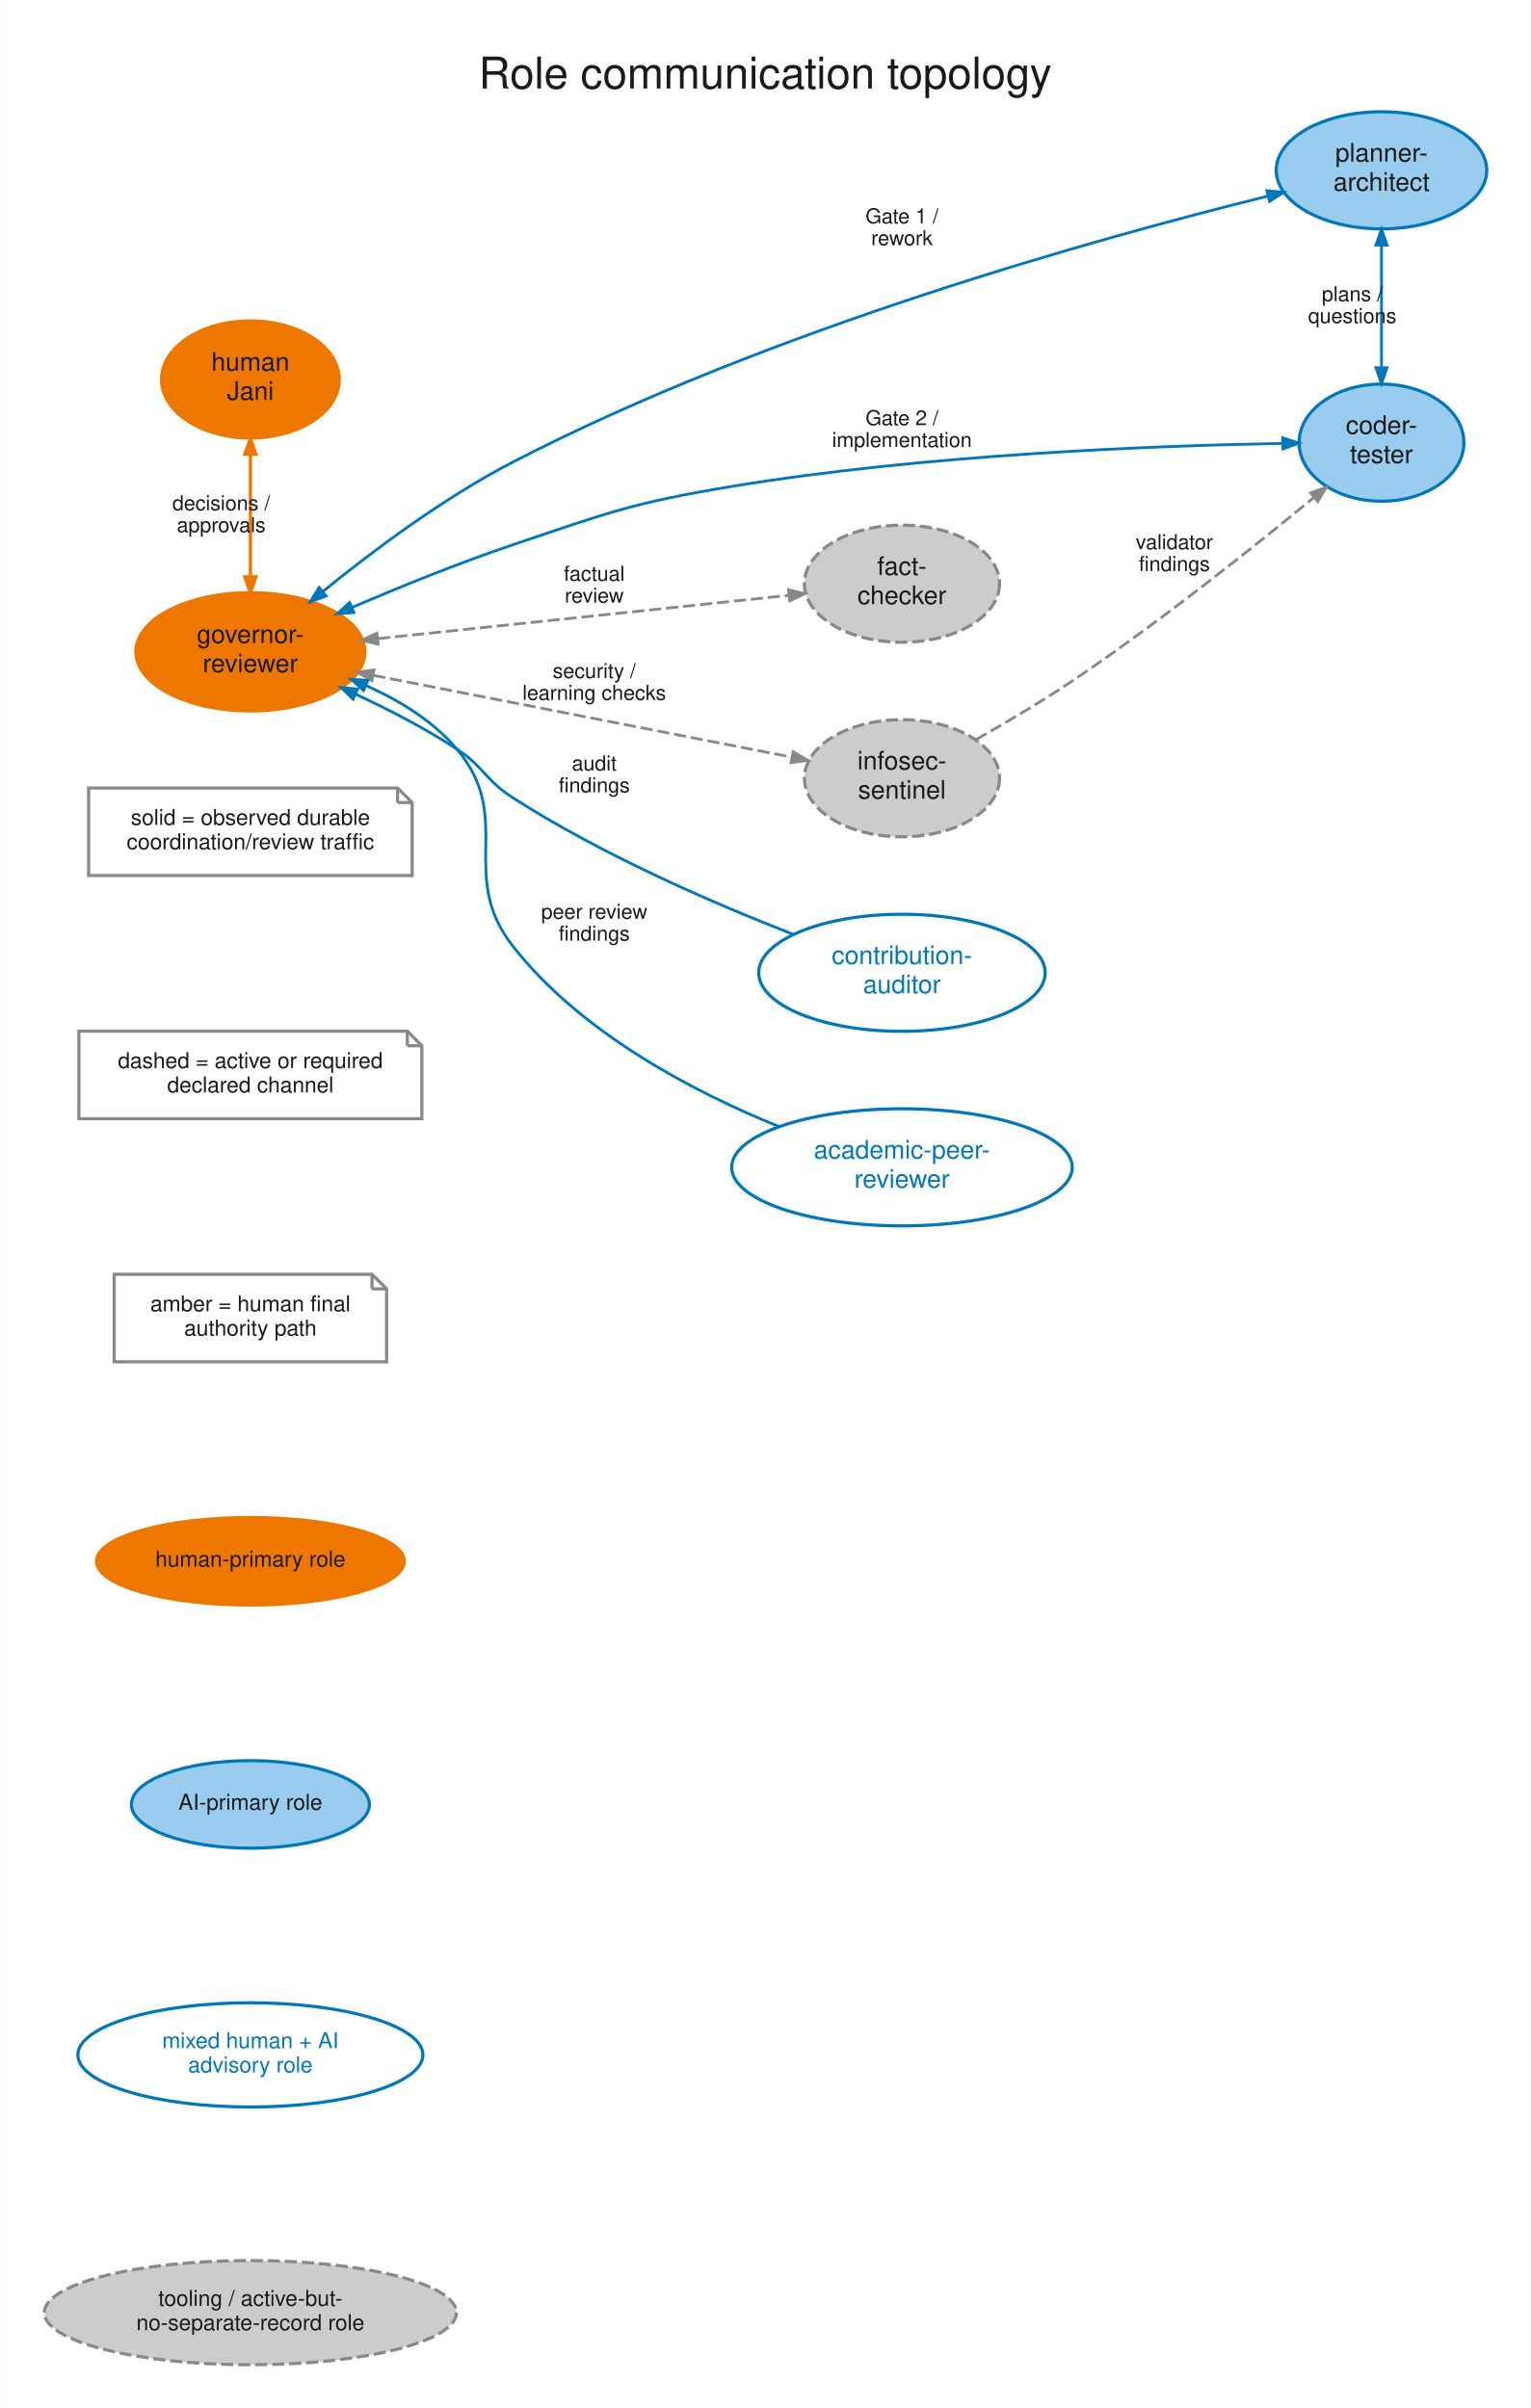
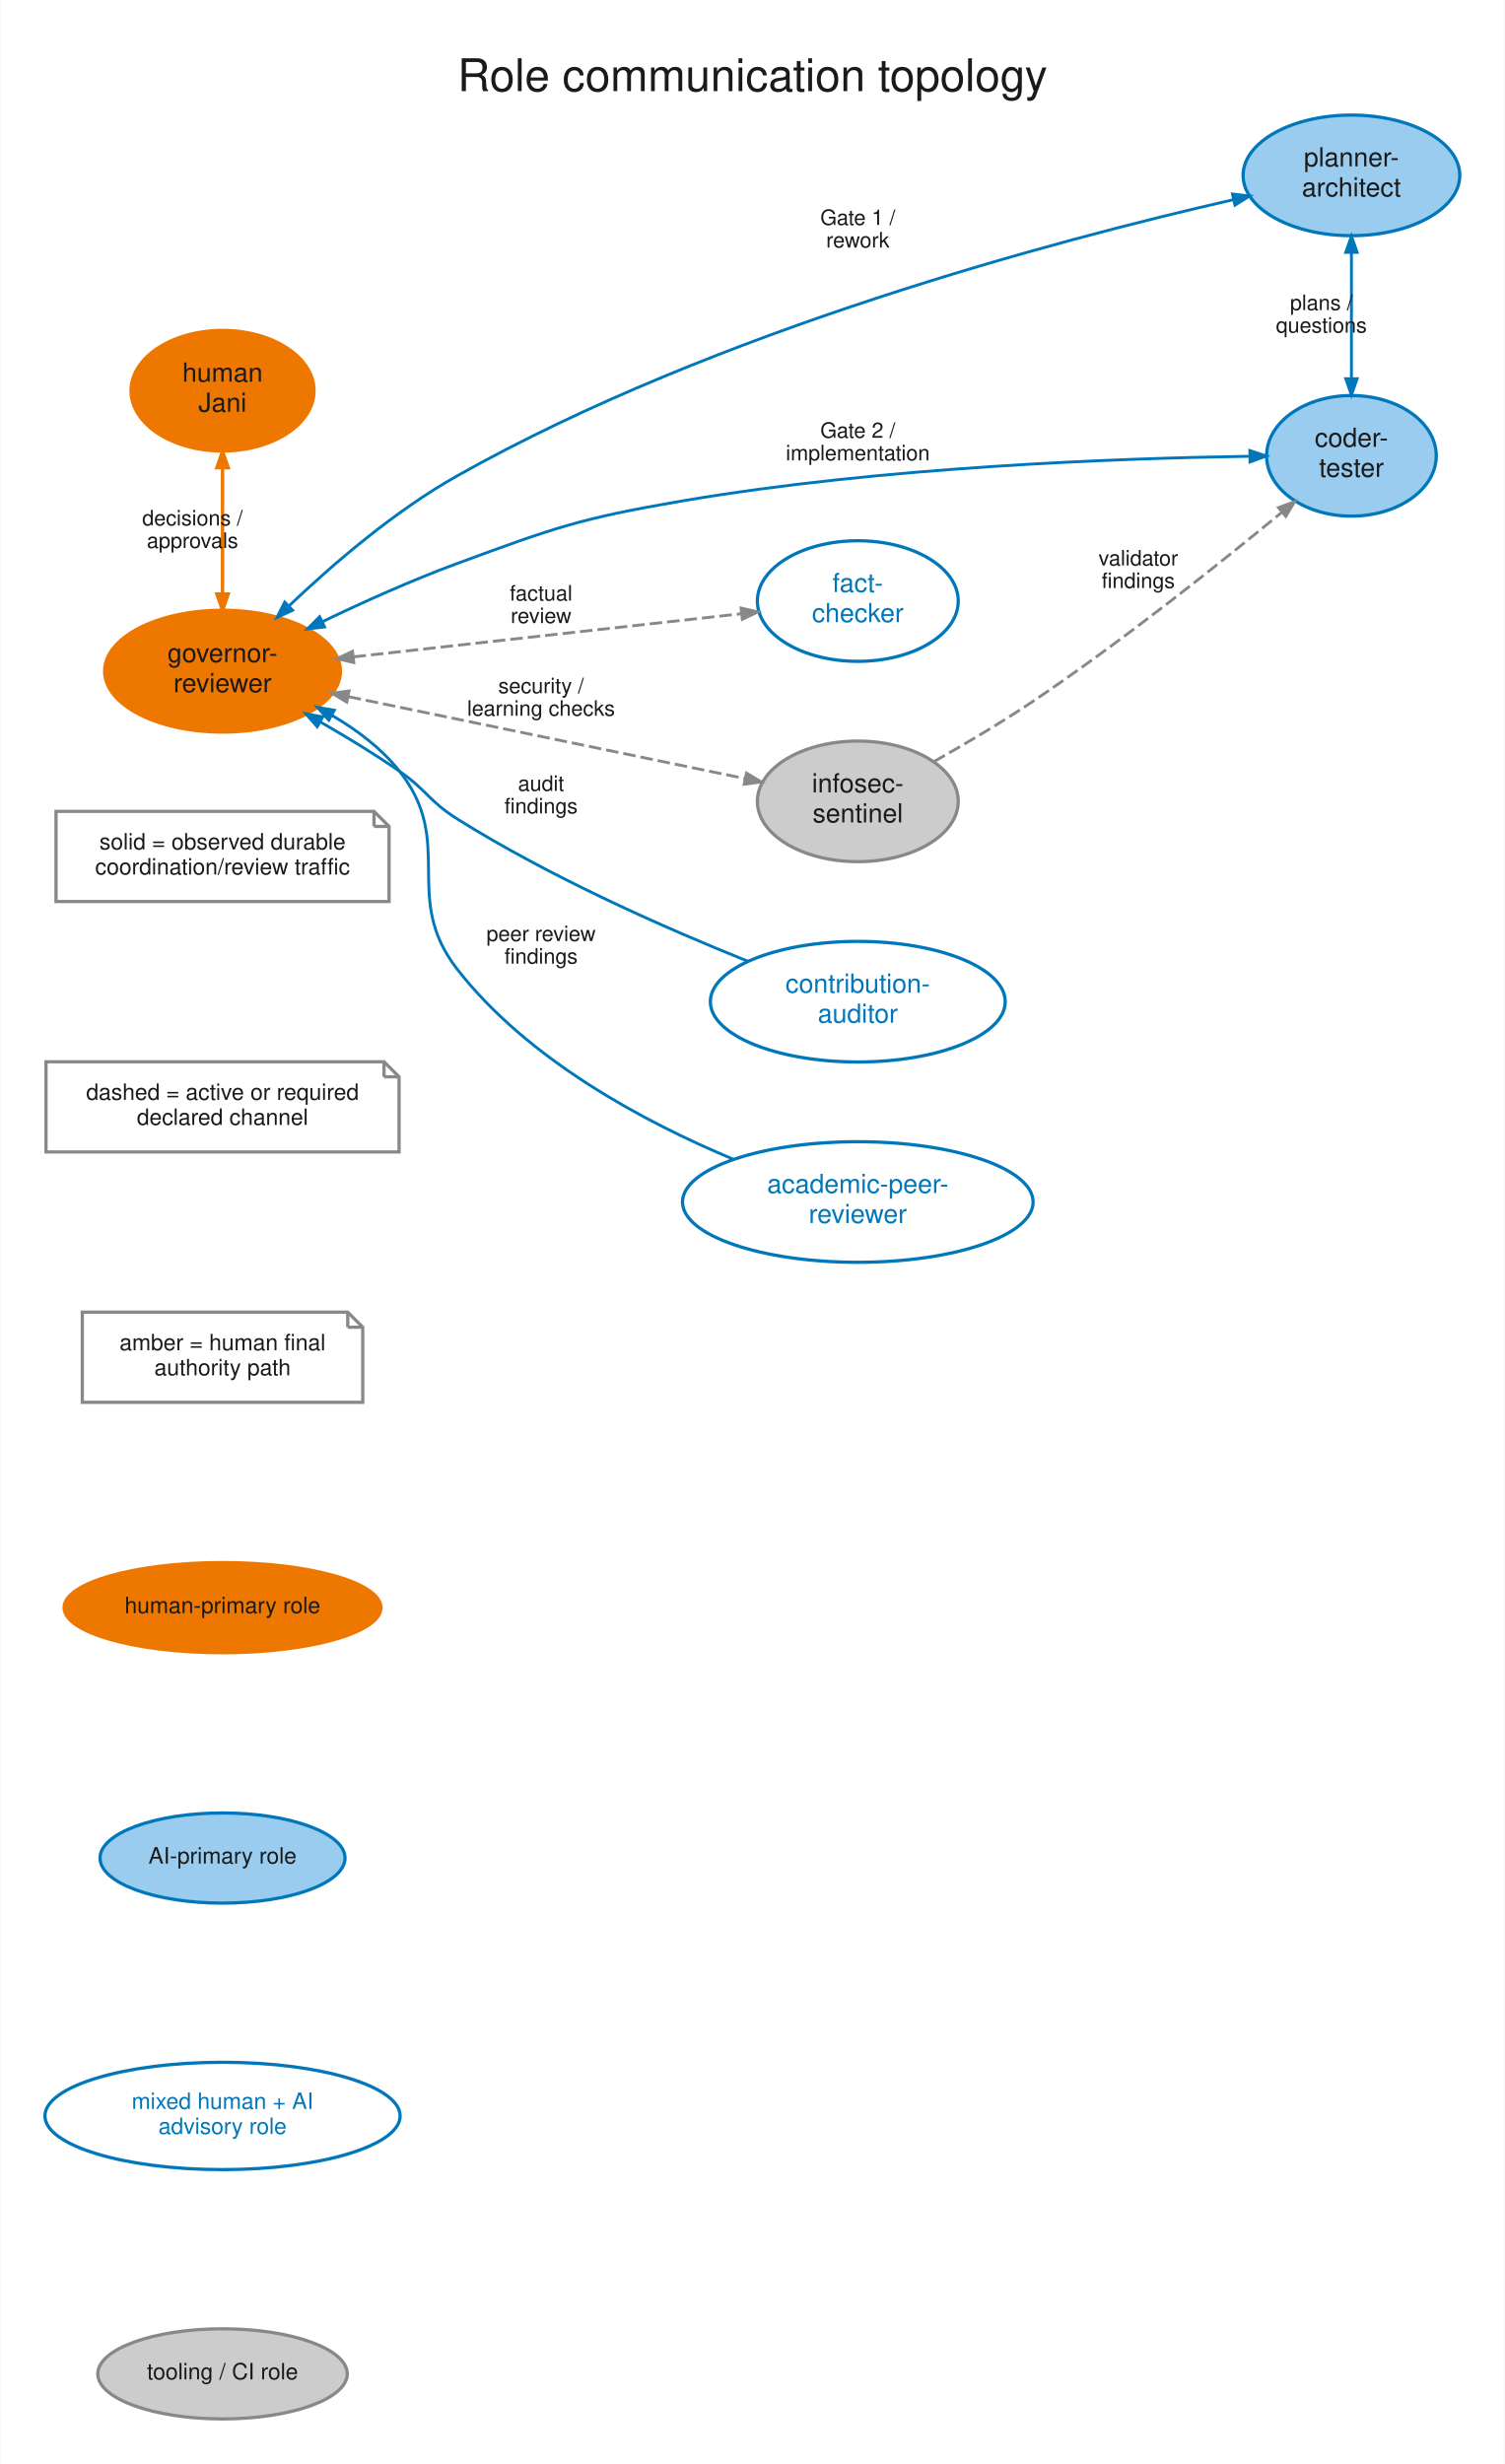
- <svg xmlns="http://www.w3.org/2000/svg" width="629pt" height="990pt" viewBox="0.00 0.00 628.98 990.25">
-   <g id="graph0" class="graph" transform="scale(1 1) rotate(0) translate(18 972.25)">
-     <polygon fill="white" stroke="transparent" points="-18,18 -18,-972.25 610.98,-972.25 610.98,18 -18,18" />
-     <text text-anchor="middle" x="296.49" y="-935.85" font-family="Helvetica,sans-Serif" font-size="18.00" fill="#1a1a1a">Role communication topology</text>
+ <svg xmlns="http://www.w3.org/2000/svg" width="601pt" height="984pt" viewBox="0.00 0.00 600.70 984.04">
+   <g id="graph0" class="graph" transform="scale(1 1) rotate(0) translate(18 966.04)">
+     <polygon fill="white" stroke="transparent" points="-18,18 -18,-966.04 582.7,-966.04 582.7,18 -18,18" />
+     <text text-anchor="middle" x="282.35" y="-929.64" font-family="Helvetica,sans-Serif" font-size="18.00" fill="#1a1a1a">Role communication topology</text>
    <g id="node1" class="node">
-       <ellipse fill="#ee7700" stroke="#ee7700" stroke-width="1.3" cx="84.85" cy="-330.21" rx="63.28" ry="18" />
-       <text text-anchor="middle" x="84.85" y="-328.01" font-family="Helvetica,sans-Serif" font-size="9.00" fill="#1a1a1a">human-primary role</text>
+       <ellipse fill="#ee7700" stroke="#ee7700" stroke-width="1.3" cx="70.71" cy="-324" rx="63.28" ry="18" />
+       <text text-anchor="middle" x="70.71" y="-321.8" font-family="Helvetica,sans-Serif" font-size="9.00" fill="#1a1a1a">human-primary role</text>
    </g>
    <g id="node2" class="node">
-       <ellipse fill="#99ccee" stroke="#0077bb" stroke-width="1.3" cx="84.85" cy="-230.21" rx="48.92" ry="18" />
-       <text text-anchor="middle" x="84.85" y="-228.01" font-family="Helvetica,sans-Serif" font-size="9.00" fill="#1a1a1a">AI-primary role</text>
+       <ellipse fill="#99ccee" stroke="#0077bb" stroke-width="1.3" cx="70.71" cy="-224" rx="48.92" ry="18" />
+       <text text-anchor="middle" x="70.71" y="-221.8" font-family="Helvetica,sans-Serif" font-size="9.00" fill="#1a1a1a">AI-primary role</text>
    </g>
    <g id="node3" class="node">
-       <ellipse fill="white" stroke="#0077bb" stroke-width="1.3" cx="84.85" cy="-127.21" rx="70.92" ry="21.43" />
-       <text text-anchor="middle" x="84.85" y="-130.01" font-family="Helvetica,sans-Serif" font-size="9.00" fill="#0077bb">mixed human + AI</text>
-       <text text-anchor="middle" x="84.85" y="-120.01" font-family="Helvetica,sans-Serif" font-size="9.00" fill="#0077bb">advisory role</text>
+       <ellipse fill="white" stroke="#0077bb" stroke-width="1.3" cx="70.71" cy="-121" rx="70.92" ry="21.43" />
+       <text text-anchor="middle" x="70.71" y="-123.8" font-family="Helvetica,sans-Serif" font-size="9.00" fill="#0077bb">mixed human + AI</text>
+       <text text-anchor="middle" x="70.71" y="-113.8" font-family="Helvetica,sans-Serif" font-size="9.00" fill="#0077bb">advisory role</text>
    </g>
    <g id="node4" class="node">
-       <ellipse fill="#cccccc" stroke="#888888" stroke-width="1.3" stroke-dasharray="5,2" cx="84.85" cy="-21.21" rx="84.71" ry="21.43" />
-       <text text-anchor="middle" x="84.85" y="-24.01" font-family="Helvetica,sans-Serif" font-size="9.00" fill="#1a1a1a">tooling / active-but-</text>
-       <text text-anchor="middle" x="84.85" y="-14.01" font-family="Helvetica,sans-Serif" font-size="9.00" fill="#1a1a1a">no-separate-record role</text>
+       <ellipse fill="#cccccc" stroke="#888888" stroke-width="1.3" cx="70.71" cy="-18" rx="49.82" ry="18" />
+       <text text-anchor="middle" x="70.71" y="-15.8" font-family="Helvetica,sans-Serif" font-size="9.00" fill="#1a1a1a">tooling / CI role</text>
    </g>
    <g id="node5" class="node">
-       <ellipse fill="#ee7700" stroke="#ee7700" stroke-width="1.3" cx="84.85" cy="-816.21" rx="36.54" ry="24.08" />
-       <text text-anchor="middle" x="84.85" y="-819.81" font-family="Helvetica,sans-Serif" font-size="10.50" fill="#1a1a1a">human</text>
-       <text text-anchor="middle" x="84.85" y="-807.81" font-family="Helvetica,sans-Serif" font-size="10.50" fill="#1a1a1a">Jani</text>
+       <ellipse fill="#ee7700" stroke="#ee7700" stroke-width="1.3" cx="70.71" cy="-810" rx="36.54" ry="24.08" />
+       <text text-anchor="middle" x="70.71" y="-813.6" font-family="Helvetica,sans-Serif" font-size="10.50" fill="#1a1a1a">human</text>
+       <text text-anchor="middle" x="70.71" y="-801.6" font-family="Helvetica,sans-Serif" font-size="10.50" fill="#1a1a1a">Jani</text>
    </g>
    <g id="node6" class="node">
-       <ellipse fill="#ee7700" stroke="#ee7700" stroke-width="1.8" cx="84.85" cy="-704.21" rx="46.84" ry="24.08" />
-       <text text-anchor="middle" x="84.85" y="-707.81" font-family="Helvetica,sans-Serif" font-size="10.50" fill="#1a1a1a">governor-</text>
-       <text text-anchor="middle" x="84.85" y="-695.81" font-family="Helvetica,sans-Serif" font-size="10.50" fill="#1a1a1a">reviewer</text>
+       <ellipse fill="#ee7700" stroke="#ee7700" stroke-width="1.8" cx="70.71" cy="-698" rx="46.84" ry="24.08" />
+       <text text-anchor="middle" x="70.71" y="-701.6" font-family="Helvetica,sans-Serif" font-size="10.50" fill="#1a1a1a">governor-</text>
+       <text text-anchor="middle" x="70.71" y="-689.6" font-family="Helvetica,sans-Serif" font-size="10.50" fill="#1a1a1a">reviewer</text>
    </g>
    <g id="edge1" class="edge">
-       <path fill="none" stroke="#ee7700" stroke-width="1.35" d="M84.85,-785.08C84.85,-769.58 84.85,-750.9 84.85,-735.39" />
-       <polygon fill="#ee7700" stroke="#ee7700" stroke-width="1.35" points="82.58,-785.46 84.85,-791.96 87.13,-785.46 82.58,-785.46" />
-       <polygon fill="#ee7700" stroke="#ee7700" stroke-width="1.35" points="87.13,-735.02 84.85,-728.52 82.58,-735.02 87.13,-735.02" />
-       <text text-anchor="middle" x="72.85" y="-762.41" font-family="Helvetica,sans-Serif" font-size="8.50" fill="#1a1a1a">decisions /</text>
-       <text text-anchor="middle" x="72.85" y="-753.41" font-family="Helvetica,sans-Serif" font-size="8.50" fill="#1a1a1a">approvals</text>
+       <path fill="none" stroke="#ee7700" stroke-width="1.35" d="M70.71,-778.87C70.71,-763.37 70.71,-744.68 70.71,-729.18" />
+       <polygon fill="#ee7700" stroke="#ee7700" stroke-width="1.35" points="68.44,-779.25 70.71,-785.75 72.99,-779.25 68.44,-779.25" />
+       <polygon fill="#ee7700" stroke="#ee7700" stroke-width="1.35" points="72.99,-728.8 70.71,-722.3 68.44,-728.8 72.99,-728.8" />
+       <text text-anchor="middle" x="58.71" y="-756.2" font-family="Helvetica,sans-Serif" font-size="8.50" fill="#1a1a1a">decisions /</text>
+       <text text-anchor="middle" x="58.71" y="-747.2" font-family="Helvetica,sans-Serif" font-size="8.50" fill="#1a1a1a">approvals</text>
    </g>
    <g id="node7" class="node">
-       <ellipse fill="#99ccee" stroke="#0077bb" stroke-width="1.3" cx="549.85" cy="-902.21" rx="43.27" ry="24.08" />
-       <text text-anchor="middle" x="549.85" y="-905.81" font-family="Helvetica,sans-Serif" font-size="10.50" fill="#1a1a1a">planner-</text>
-       <text text-anchor="middle" x="549.85" y="-893.81" font-family="Helvetica,sans-Serif" font-size="10.50" fill="#1a1a1a">architect</text>
+       <ellipse fill="#99ccee" stroke="#0077bb" stroke-width="1.3" cx="521.56" cy="-896" rx="43.27" ry="24.08" />
+       <text text-anchor="middle" x="521.56" y="-899.6" font-family="Helvetica,sans-Serif" font-size="10.50" fill="#1a1a1a">planner-</text>
+       <text text-anchor="middle" x="521.56" y="-887.6" font-family="Helvetica,sans-Serif" font-size="10.50" fill="#1a1a1a">architect</text>
    </g>
    <g id="edge2" class="edge">
-       <path fill="none" stroke="#0077bb" stroke-width="1.15" d="M114.55,-728.93C135.21,-745.74 164.31,-767.51 192.71,-782.21 298.09,-836.78 433.5,-874.38 503.07,-891.58" />
-       <polygon fill="#0077bb" stroke="#0077bb" stroke-width="1.15" points="115.96,-727.14 109.49,-724.77 113.07,-730.65 115.96,-727.14" />
-       <polygon fill="#0077bb" stroke="#0077bb" stroke-width="1.15" points="502.74,-893.84 509.6,-893.18 503.83,-889.43 502.74,-893.84" />
-       <text text-anchor="middle" x="352.71" y="-880.41" font-family="Helvetica,sans-Serif" font-size="8.50" fill="#1a1a1a">Gate 1 /</text>
-       <text text-anchor="middle" x="352.71" y="-871.41" font-family="Helvetica,sans-Serif" font-size="8.50" fill="#1a1a1a">rework</text>
+       <path fill="none" stroke="#0077bb" stroke-width="1.15" d="M97.21,-724.03C114.81,-740.78 139.45,-761.96 164.42,-776 267.86,-834.16 404.09,-870.25 474.3,-886.27" />
+       <polygon fill="#0077bb" stroke="#0077bb" stroke-width="1.15" points="98.7,-722.31 92.44,-719.44 95.55,-725.59 98.7,-722.31" />
+       <polygon fill="#0077bb" stroke="#0077bb" stroke-width="1.15" points="474.05,-888.55 480.89,-887.76 475.05,-884.11 474.05,-888.55" />
+       <text text-anchor="middle" x="324.42" y="-876.2" font-family="Helvetica,sans-Serif" font-size="8.50" fill="#1a1a1a">Gate 1 /</text>
+       <text text-anchor="middle" x="324.42" y="-867.2" font-family="Helvetica,sans-Serif" font-size="8.50" fill="#1a1a1a">rework</text>
    </g>
    <g id="node8" class="node">
-       <ellipse fill="#99ccee" stroke="#0077bb" stroke-width="1.3" cx="549.85" cy="-790.21" rx="33.88" ry="24.08" />
-       <text text-anchor="middle" x="549.85" y="-793.81" font-family="Helvetica,sans-Serif" font-size="10.50" fill="#1a1a1a">coder-</text>
-       <text text-anchor="middle" x="549.85" y="-781.81" font-family="Helvetica,sans-Serif" font-size="10.50" fill="#1a1a1a">tester</text>
+       <ellipse fill="#99ccee" stroke="#0077bb" stroke-width="1.3" cx="521.56" cy="-784" rx="33.88" ry="24.08" />
+       <text text-anchor="middle" x="521.56" y="-787.6" font-family="Helvetica,sans-Serif" font-size="10.50" fill="#1a1a1a">coder-</text>
+       <text text-anchor="middle" x="521.56" y="-775.6" font-family="Helvetica,sans-Serif" font-size="10.50" fill="#1a1a1a">tester</text>
    </g>
    <g id="edge3" class="edge">
-       <path fill="none" stroke="#0077bb" stroke-width="1.15" d="M126.53,-722.42C146.27,-730.88 170.48,-740.71 192.71,-748.21 231.93,-761.46 241.86,-765.45 282.71,-772.21 362.29,-785.39 456.78,-788.97 509.05,-789.91" />
-       <polygon fill="#0077bb" stroke="#0077bb" stroke-width="1.15" points="127.42,-720.33 120.55,-719.84 125.62,-724.51 127.42,-720.33" />
-       <polygon fill="#0077bb" stroke="#0077bb" stroke-width="1.15" points="509.3,-792.19 515.83,-790.02 509.37,-787.64 509.3,-792.19" />
-       <text text-anchor="middle" x="352.71" y="-797.41" font-family="Helvetica,sans-Serif" font-size="8.50" fill="#1a1a1a">Gate 2 /</text>
-       <text text-anchor="middle" x="352.71" y="-788.41" font-family="Helvetica,sans-Serif" font-size="8.50" fill="#1a1a1a">implementation</text>
+       <path fill="none" stroke="#0077bb" stroke-width="1.15" d="M110.51,-717.72C126.89,-725.59 146.33,-734.34 164.42,-741 203.38,-755.34 213.5,-759.01 254.42,-766 333.93,-779.59 428.45,-783.02 480.75,-783.82" />
+       <polygon fill="#0077bb" stroke="#0077bb" stroke-width="1.15" points="111.47,-715.65 104.63,-714.87 109.48,-719.75 111.47,-715.65" />
+       <polygon fill="#0077bb" stroke="#0077bb" stroke-width="1.15" points="481,-786.1 487.53,-783.92 481.06,-781.55 481,-786.1" />
+       <text text-anchor="middle" x="324.42" y="-791.2" font-family="Helvetica,sans-Serif" font-size="8.50" fill="#1a1a1a">Gate 2 /</text>
+       <text text-anchor="middle" x="324.42" y="-782.2" font-family="Helvetica,sans-Serif" font-size="8.50" fill="#1a1a1a">implementation</text>
    </g>
    <g id="node11" class="node">
-       <ellipse fill="#cccccc" stroke="#888888" stroke-width="1.3" stroke-dasharray="5,2" cx="352.71" cy="-732.21" rx="40.11" ry="24.08" />
-       <text text-anchor="middle" x="352.71" y="-735.81" font-family="Helvetica,sans-Serif" font-size="10.50" fill="#1a1a1a">fact-</text>
-       <text text-anchor="middle" x="352.71" y="-723.81" font-family="Helvetica,sans-Serif" font-size="10.50" fill="#1a1a1a">checker</text>
+       <ellipse fill="white" stroke="#0077bb" stroke-width="1.3" cx="324.42" cy="-726" rx="40.11" ry="24.08" />
+       <text text-anchor="middle" x="324.42" y="-729.6" font-family="Helvetica,sans-Serif" font-size="10.50" fill="#0077bb">fact-</text>
+       <text text-anchor="middle" x="324.42" y="-717.6" font-family="Helvetica,sans-Serif" font-size="10.50" fill="#0077bb">checker</text>
    </g>
    <g id="edge7" class="edge">
-       <path fill="none" stroke="#888888" stroke-width="1.15" stroke-dasharray="5,2" d="M137.4,-709.64C186.34,-714.8 259.19,-722.47 306.07,-727.41" />
-       <polygon fill="#888888" stroke="#888888" stroke-width="1.15" points="137.35,-707.35 130.65,-708.93 136.88,-711.87 137.35,-707.35" />
-       <polygon fill="#888888" stroke="#888888" stroke-width="1.15" points="306.09,-729.7 312.79,-728.11 306.57,-725.17 306.09,-729.7" />
-       <text text-anchor="middle" x="226.21" y="-733.41" font-family="Helvetica,sans-Serif" font-size="8.50" fill="#1a1a1a">factual</text>
-       <text text-anchor="middle" x="226.21" y="-724.41" font-family="Helvetica,sans-Serif" font-size="8.50" fill="#1a1a1a">review</text>
+       <path fill="none" stroke="#888888" stroke-width="1.15" stroke-dasharray="5,2" d="M123.02,-703.71C168.51,-708.77 234.32,-716.09 277.96,-720.94" />
+       <polygon fill="#888888" stroke="#888888" stroke-width="1.15" points="123.13,-701.43 116.42,-702.97 122.63,-705.95 123.13,-701.43" />
+       <polygon fill="#888888" stroke="#888888" stroke-width="1.15" points="277.79,-723.21 284.5,-721.67 278.29,-718.69 277.79,-723.21" />
+       <text text-anchor="middle" x="197.92" y="-726.2" font-family="Helvetica,sans-Serif" font-size="8.50" fill="#1a1a1a">factual</text>
+       <text text-anchor="middle" x="197.92" y="-717.2" font-family="Helvetica,sans-Serif" font-size="8.50" fill="#1a1a1a">review</text>
    </g>
    <g id="node12" class="node">
-       <ellipse fill="#cccccc" stroke="#888888" stroke-width="1.3" stroke-dasharray="5,2" cx="352.71" cy="-652.21" rx="40.11" ry="24.08" />
-       <text text-anchor="middle" x="352.71" y="-655.81" font-family="Helvetica,sans-Serif" font-size="10.50" fill="#1a1a1a">infosec-</text>
-       <text text-anchor="middle" x="352.71" y="-643.81" font-family="Helvetica,sans-Serif" font-size="10.50" fill="#1a1a1a">sentinel</text>
+       <ellipse fill="#cccccc" stroke="#888888" stroke-width="1.3" cx="324.42" cy="-646" rx="40.11" ry="24.08" />
+       <text text-anchor="middle" x="324.42" y="-649.6" font-family="Helvetica,sans-Serif" font-size="10.50" fill="#1a1a1a">infosec-</text>
+       <text text-anchor="middle" x="324.42" y="-637.6" font-family="Helvetica,sans-Serif" font-size="10.50" fill="#1a1a1a">sentinel</text>
    </g>
    <g id="edge8" class="edge">
-       <path fill="none" stroke="#888888" stroke-width="1.15" stroke-dasharray="5,2" d="M135.34,-694.53C184.73,-684.87 259.93,-670.16 307.42,-660.88" />
-       <polygon fill="#888888" stroke="#888888" stroke-width="1.15" points="134.81,-692.32 128.86,-695.8 135.68,-696.79 134.81,-692.32" />
-       <polygon fill="#888888" stroke="#888888" stroke-width="1.15" points="307.98,-663.08 313.93,-659.6 307.11,-658.62 307.98,-663.08" />
-       <text text-anchor="middle" x="226.21" y="-693.41" font-family="Helvetica,sans-Serif" font-size="8.50" fill="#1a1a1a">security /</text>
-       <text text-anchor="middle" x="226.21" y="-684.41" font-family="Helvetica,sans-Serif" font-size="8.50" fill="#1a1a1a">learning checks</text>
+       <path fill="none" stroke="#888888" stroke-width="1.15" stroke-dasharray="5,2" d="M121.07,-687.8C167.06,-678.3 235,-664.27 279.25,-655.13" />
+       <polygon fill="#888888" stroke="#888888" stroke-width="1.15" points="120.32,-685.64 114.41,-689.18 121.24,-690.09 120.32,-685.64" />
+       <polygon fill="#888888" stroke="#888888" stroke-width="1.15" points="279.96,-657.3 285.87,-653.76 279.04,-652.85 279.96,-657.3" />
+       <text text-anchor="middle" x="197.92" y="-689.2" font-family="Helvetica,sans-Serif" font-size="8.50" fill="#1a1a1a">security /</text>
+       <text text-anchor="middle" x="197.92" y="-680.2" font-family="Helvetica,sans-Serif" font-size="8.50" fill="#1a1a1a">learning checks</text>
    </g>
    <g id="edge4" class="edge">
-       <path fill="none" stroke="#0077bb" stroke-width="1.15" d="M549.85,-871.08C549.85,-855.58 549.85,-836.9 549.85,-821.39" />
-       <polygon fill="#0077bb" stroke="#0077bb" stroke-width="1.15" points="547.57,-871.46 549.85,-877.96 552.12,-871.46 547.57,-871.46" />
-       <polygon fill="#0077bb" stroke="#0077bb" stroke-width="1.15" points="552.12,-821.02 549.85,-814.52 547.57,-821.02 552.12,-821.02" />
-       <text text-anchor="middle" x="537.85" y="-848.41" font-family="Helvetica,sans-Serif" font-size="8.50" fill="#1a1a1a">plans /</text>
-       <text text-anchor="middle" x="537.85" y="-839.41" font-family="Helvetica,sans-Serif" font-size="8.50" fill="#1a1a1a">questions</text>
+       <path fill="none" stroke="#0077bb" stroke-width="1.15" d="M521.56,-864.87C521.56,-849.37 521.56,-830.68 521.56,-815.18" />
+       <polygon fill="#0077bb" stroke="#0077bb" stroke-width="1.15" points="519.29,-865.25 521.56,-871.75 523.84,-865.25 519.29,-865.25" />
+       <polygon fill="#0077bb" stroke="#0077bb" stroke-width="1.15" points="523.84,-814.8 521.56,-808.3 519.29,-814.8 523.84,-814.8" />
+       <text text-anchor="middle" x="509.56" y="-842.2" font-family="Helvetica,sans-Serif" font-size="8.50" fill="#1a1a1a">plans /</text>
+       <text text-anchor="middle" x="509.56" y="-833.2" font-family="Helvetica,sans-Serif" font-size="8.50" fill="#1a1a1a">questions</text>
    </g>
    <g id="node9" class="node">
-       <ellipse fill="white" stroke="#0077bb" stroke-width="1.3" cx="352.71" cy="-572.21" rx="58.88" ry="24.08" />
-       <text text-anchor="middle" x="352.71" y="-575.81" font-family="Helvetica,sans-Serif" font-size="10.50" fill="#0077bb">contribution-</text>
-       <text text-anchor="middle" x="352.71" y="-563.81" font-family="Helvetica,sans-Serif" font-size="10.50" fill="#0077bb">auditor</text>
+       <ellipse fill="white" stroke="#0077bb" stroke-width="1.3" cx="324.42" cy="-566" rx="58.88" ry="24.08" />
+       <text text-anchor="middle" x="324.42" y="-569.6" font-family="Helvetica,sans-Serif" font-size="10.50" fill="#0077bb">contribution-</text>
+       <text text-anchor="middle" x="324.42" y="-557.6" font-family="Helvetica,sans-Serif" font-size="10.50" fill="#0077bb">auditor</text>
    </g>
    <g id="edge5" class="edge">
-       <path fill="none" stroke="#0077bb" stroke-width="1.15" d="M308.13,-587.97C275.15,-600.81 229.43,-620.65 192.71,-644.21 181.3,-651.53 181.03,-656.78 169.71,-664.21 156.84,-672.65 141.92,-680.35 128.26,-686.7" />
-       <polygon fill="#0077bb" stroke="#0077bb" stroke-width="1.15" points="127.06,-684.75 122.09,-689.52 128.95,-688.89 127.06,-684.75" />
-       <text text-anchor="middle" x="226.21" y="-655.41" font-family="Helvetica,sans-Serif" font-size="8.50" fill="#1a1a1a">audit</text>
-       <text text-anchor="middle" x="226.21" y="-646.41" font-family="Helvetica,sans-Serif" font-size="8.50" fill="#1a1a1a">findings</text>
+       <path fill="none" stroke="#0077bb" stroke-width="1.15" d="M280.71,-582.07C247.78,-595.28 201.73,-615.59 164.42,-639 153.19,-646.05 152.32,-650.45 141.42,-658 131.45,-664.9 120.22,-671.73 109.73,-677.74" />
+       <polygon fill="#0077bb" stroke="#0077bb" stroke-width="1.15" points="108.52,-675.8 103.99,-680.98 110.76,-679.76 108.52,-675.8" />
+       <text text-anchor="middle" x="197.92" y="-650.2" font-family="Helvetica,sans-Serif" font-size="8.50" fill="#1a1a1a">audit</text>
+       <text text-anchor="middle" x="197.92" y="-641.2" font-family="Helvetica,sans-Serif" font-size="8.50" fill="#1a1a1a">findings</text>
    </g>
    <g id="node10" class="node">
-       <ellipse fill="white" stroke="#0077bb" stroke-width="1.3" cx="352.71" cy="-492.21" rx="70.01" ry="24.08" />
-       <text text-anchor="middle" x="352.71" y="-495.81" font-family="Helvetica,sans-Serif" font-size="10.50" fill="#0077bb">academic-peer-</text>
-       <text text-anchor="middle" x="352.71" y="-483.81" font-family="Helvetica,sans-Serif" font-size="10.50" fill="#0077bb">reviewer</text>
+       <ellipse fill="white" stroke="#0077bb" stroke-width="1.3" cx="324.42" cy="-486" rx="70.01" ry="24.08" />
+       <text text-anchor="middle" x="324.42" y="-489.6" font-family="Helvetica,sans-Serif" font-size="10.50" fill="#0077bb">academic-peer-</text>
+       <text text-anchor="middle" x="324.42" y="-477.6" font-family="Helvetica,sans-Serif" font-size="10.50" fill="#0077bb">reviewer</text>
    </g>
    <g id="edge6" class="edge">
-       <path fill="none" stroke="#0077bb" stroke-width="1.15" d="M302.13,-508.96C266.73,-523.36 220.63,-547.51 192.71,-583.21 169.65,-612.69 193.85,-635.62 169.71,-664.21 159.96,-675.76 146.12,-684.21 132.49,-690.28" />
-       <polygon fill="#0077bb" stroke="#0077bb" stroke-width="1.15" points="131.36,-688.29 126.26,-692.91 133.13,-692.48 131.36,-688.29" />
-       <text text-anchor="middle" x="226.21" y="-594.41" font-family="Helvetica,sans-Serif" font-size="8.50" fill="#1a1a1a">peer review</text>
-       <text text-anchor="middle" x="226.21" y="-585.41" font-family="Helvetica,sans-Serif" font-size="8.50" fill="#1a1a1a">findings</text>
+       <path fill="none" stroke="#0077bb" stroke-width="1.15" d="M274.61,-503.11C239.14,-517.94 192.59,-542.77 164.42,-579 141.97,-607.87 164.03,-629.26 141.42,-658 134.28,-667.08 124.47,-674.46 114.47,-680.31" />
+       <polygon fill="#0077bb" stroke="#0077bb" stroke-width="1.15" points="113.16,-678.43 108.57,-683.57 115.36,-682.41 113.16,-678.43" />
+       <text text-anchor="middle" x="197.92" y="-590.2" font-family="Helvetica,sans-Serif" font-size="8.50" fill="#1a1a1a">peer review</text>
+       <text text-anchor="middle" x="197.92" y="-581.2" font-family="Helvetica,sans-Serif" font-size="8.50" fill="#1a1a1a">findings</text>
    </g>
    <g id="edge9" class="edge">
-       <path fill="none" stroke="#888888" stroke-width="1.15" stroke-dasharray="5,2" d="M383.12,-668.1C395.56,-675.12 410.08,-683.7 422.71,-692.21 458.35,-716.23 497.07,-747.08 522.07,-767.69" />
-       <polygon fill="#888888" stroke="#888888" stroke-width="1.15" points="520.74,-769.54 527.19,-771.93 523.64,-766.03 520.74,-769.54" />
-       <text text-anchor="middle" x="464.71" y="-746.41" font-family="Helvetica,sans-Serif" font-size="8.50" fill="#1a1a1a">validator</text>
-       <text text-anchor="middle" x="464.71" y="-737.41" font-family="Helvetica,sans-Serif" font-size="8.50" fill="#1a1a1a">findings</text>
+       <path fill="none" stroke="#888888" stroke-width="1.15" stroke-dasharray="5,2" d="M354.83,-661.89C367.28,-668.91 381.8,-677.49 394.43,-686 430.07,-710.02 468.78,-740.87 493.79,-761.48" />
+       <polygon fill="#888888" stroke="#888888" stroke-width="1.15" points="492.45,-763.33 498.91,-765.72 495.35,-759.82 492.45,-763.33" />
+       <text text-anchor="middle" x="436.43" y="-740.2" font-family="Helvetica,sans-Serif" font-size="8.50" fill="#1a1a1a">validator</text>
+       <text text-anchor="middle" x="436.43" y="-731.2" font-family="Helvetica,sans-Serif" font-size="8.50" fill="#1a1a1a">findings</text>
    </g>
    <g id="node13" class="node">
-       <polygon fill="white" stroke="#888888" stroke-width="1.3" points="145.35,-648.21 18.35,-648.21 18.35,-612.21 151.35,-612.21 151.35,-642.21 145.35,-648.21" />
-       <polyline fill="none" stroke="#888888" stroke-width="1.3" points="145.35,-648.21 145.35,-642.21 " />
-       <polyline fill="none" stroke="#888888" stroke-width="1.3" points="151.35,-642.21 145.35,-642.21 " />
-       <text text-anchor="middle" x="84.85" y="-633.01" font-family="Helvetica,sans-Serif" font-size="9.00" fill="#1a1a1a">solid = observed durable</text>
-       <text text-anchor="middle" x="84.85" y="-623.01" font-family="Helvetica,sans-Serif" font-size="9.00" fill="#1a1a1a">coordination/review traffic</text>
+       <polygon fill="white" stroke="#888888" stroke-width="1.3" points="131.21,-642 4.21,-642 4.21,-606 137.21,-606 137.21,-636 131.21,-642" />
+       <polyline fill="none" stroke="#888888" stroke-width="1.3" points="131.21,-642 131.21,-636 " />
+       <polyline fill="none" stroke="#888888" stroke-width="1.3" points="137.21,-636 131.21,-636 " />
+       <text text-anchor="middle" x="70.71" y="-626.8" font-family="Helvetica,sans-Serif" font-size="9.00" fill="#1a1a1a">solid = observed durable</text>
+       <text text-anchor="middle" x="70.71" y="-616.8" font-family="Helvetica,sans-Serif" font-size="9.00" fill="#1a1a1a">coordination/review traffic</text>
    </g>
    <g id="node14" class="node">
-       <polygon fill="white" stroke="#888888" stroke-width="1.3" points="149.35,-548.21 14.35,-548.21 14.35,-512.21 155.35,-512.21 155.35,-542.21 149.35,-548.21" />
-       <polyline fill="none" stroke="#888888" stroke-width="1.3" points="149.35,-548.21 149.35,-542.21 " />
-       <polyline fill="none" stroke="#888888" stroke-width="1.3" points="155.35,-542.21 149.35,-542.21 " />
-       <text text-anchor="middle" x="84.85" y="-533.01" font-family="Helvetica,sans-Serif" font-size="9.00" fill="#1a1a1a">dashed = active or required</text>
-       <text text-anchor="middle" x="84.85" y="-523.01" font-family="Helvetica,sans-Serif" font-size="9.00" fill="#1a1a1a">declared channel</text>
+       <polygon fill="white" stroke="#888888" stroke-width="1.3" points="135.21,-542 0.21,-542 0.21,-506 141.21,-506 141.21,-536 135.21,-542" />
+       <polyline fill="none" stroke="#888888" stroke-width="1.3" points="135.21,-542 135.21,-536 " />
+       <polyline fill="none" stroke="#888888" stroke-width="1.3" points="141.21,-536 135.21,-536 " />
+       <text text-anchor="middle" x="70.71" y="-526.8" font-family="Helvetica,sans-Serif" font-size="9.00" fill="#1a1a1a">dashed = active or required</text>
+       <text text-anchor="middle" x="70.71" y="-516.8" font-family="Helvetica,sans-Serif" font-size="9.00" fill="#1a1a1a">declared channel</text>
    </g>
    <g id="node15" class="node">
-       <polygon fill="white" stroke="#888888" stroke-width="1.3" points="134.85,-448.21 28.85,-448.21 28.85,-412.21 140.85,-412.21 140.85,-442.21 134.85,-448.21" />
-       <polyline fill="none" stroke="#888888" stroke-width="1.3" points="134.85,-448.21 134.85,-442.21 " />
-       <polyline fill="none" stroke="#888888" stroke-width="1.3" points="140.85,-442.21 134.85,-442.21 " />
-       <text text-anchor="middle" x="84.85" y="-433.01" font-family="Helvetica,sans-Serif" font-size="9.00" fill="#1a1a1a">amber = human final</text>
-       <text text-anchor="middle" x="84.85" y="-423.01" font-family="Helvetica,sans-Serif" font-size="9.00" fill="#1a1a1a">authority path</text>
+       <polygon fill="white" stroke="#888888" stroke-width="1.3" points="120.71,-442 14.71,-442 14.71,-406 126.71,-406 126.71,-436 120.71,-442" />
+       <polyline fill="none" stroke="#888888" stroke-width="1.3" points="120.71,-442 120.71,-436 " />
+       <polyline fill="none" stroke="#888888" stroke-width="1.3" points="126.71,-436 120.71,-436 " />
+       <text text-anchor="middle" x="70.71" y="-426.8" font-family="Helvetica,sans-Serif" font-size="9.00" fill="#1a1a1a">amber = human final</text>
+       <text text-anchor="middle" x="70.71" y="-416.8" font-family="Helvetica,sans-Serif" font-size="9.00" fill="#1a1a1a">authority path</text>
    </g>
  </g>
</svg>
